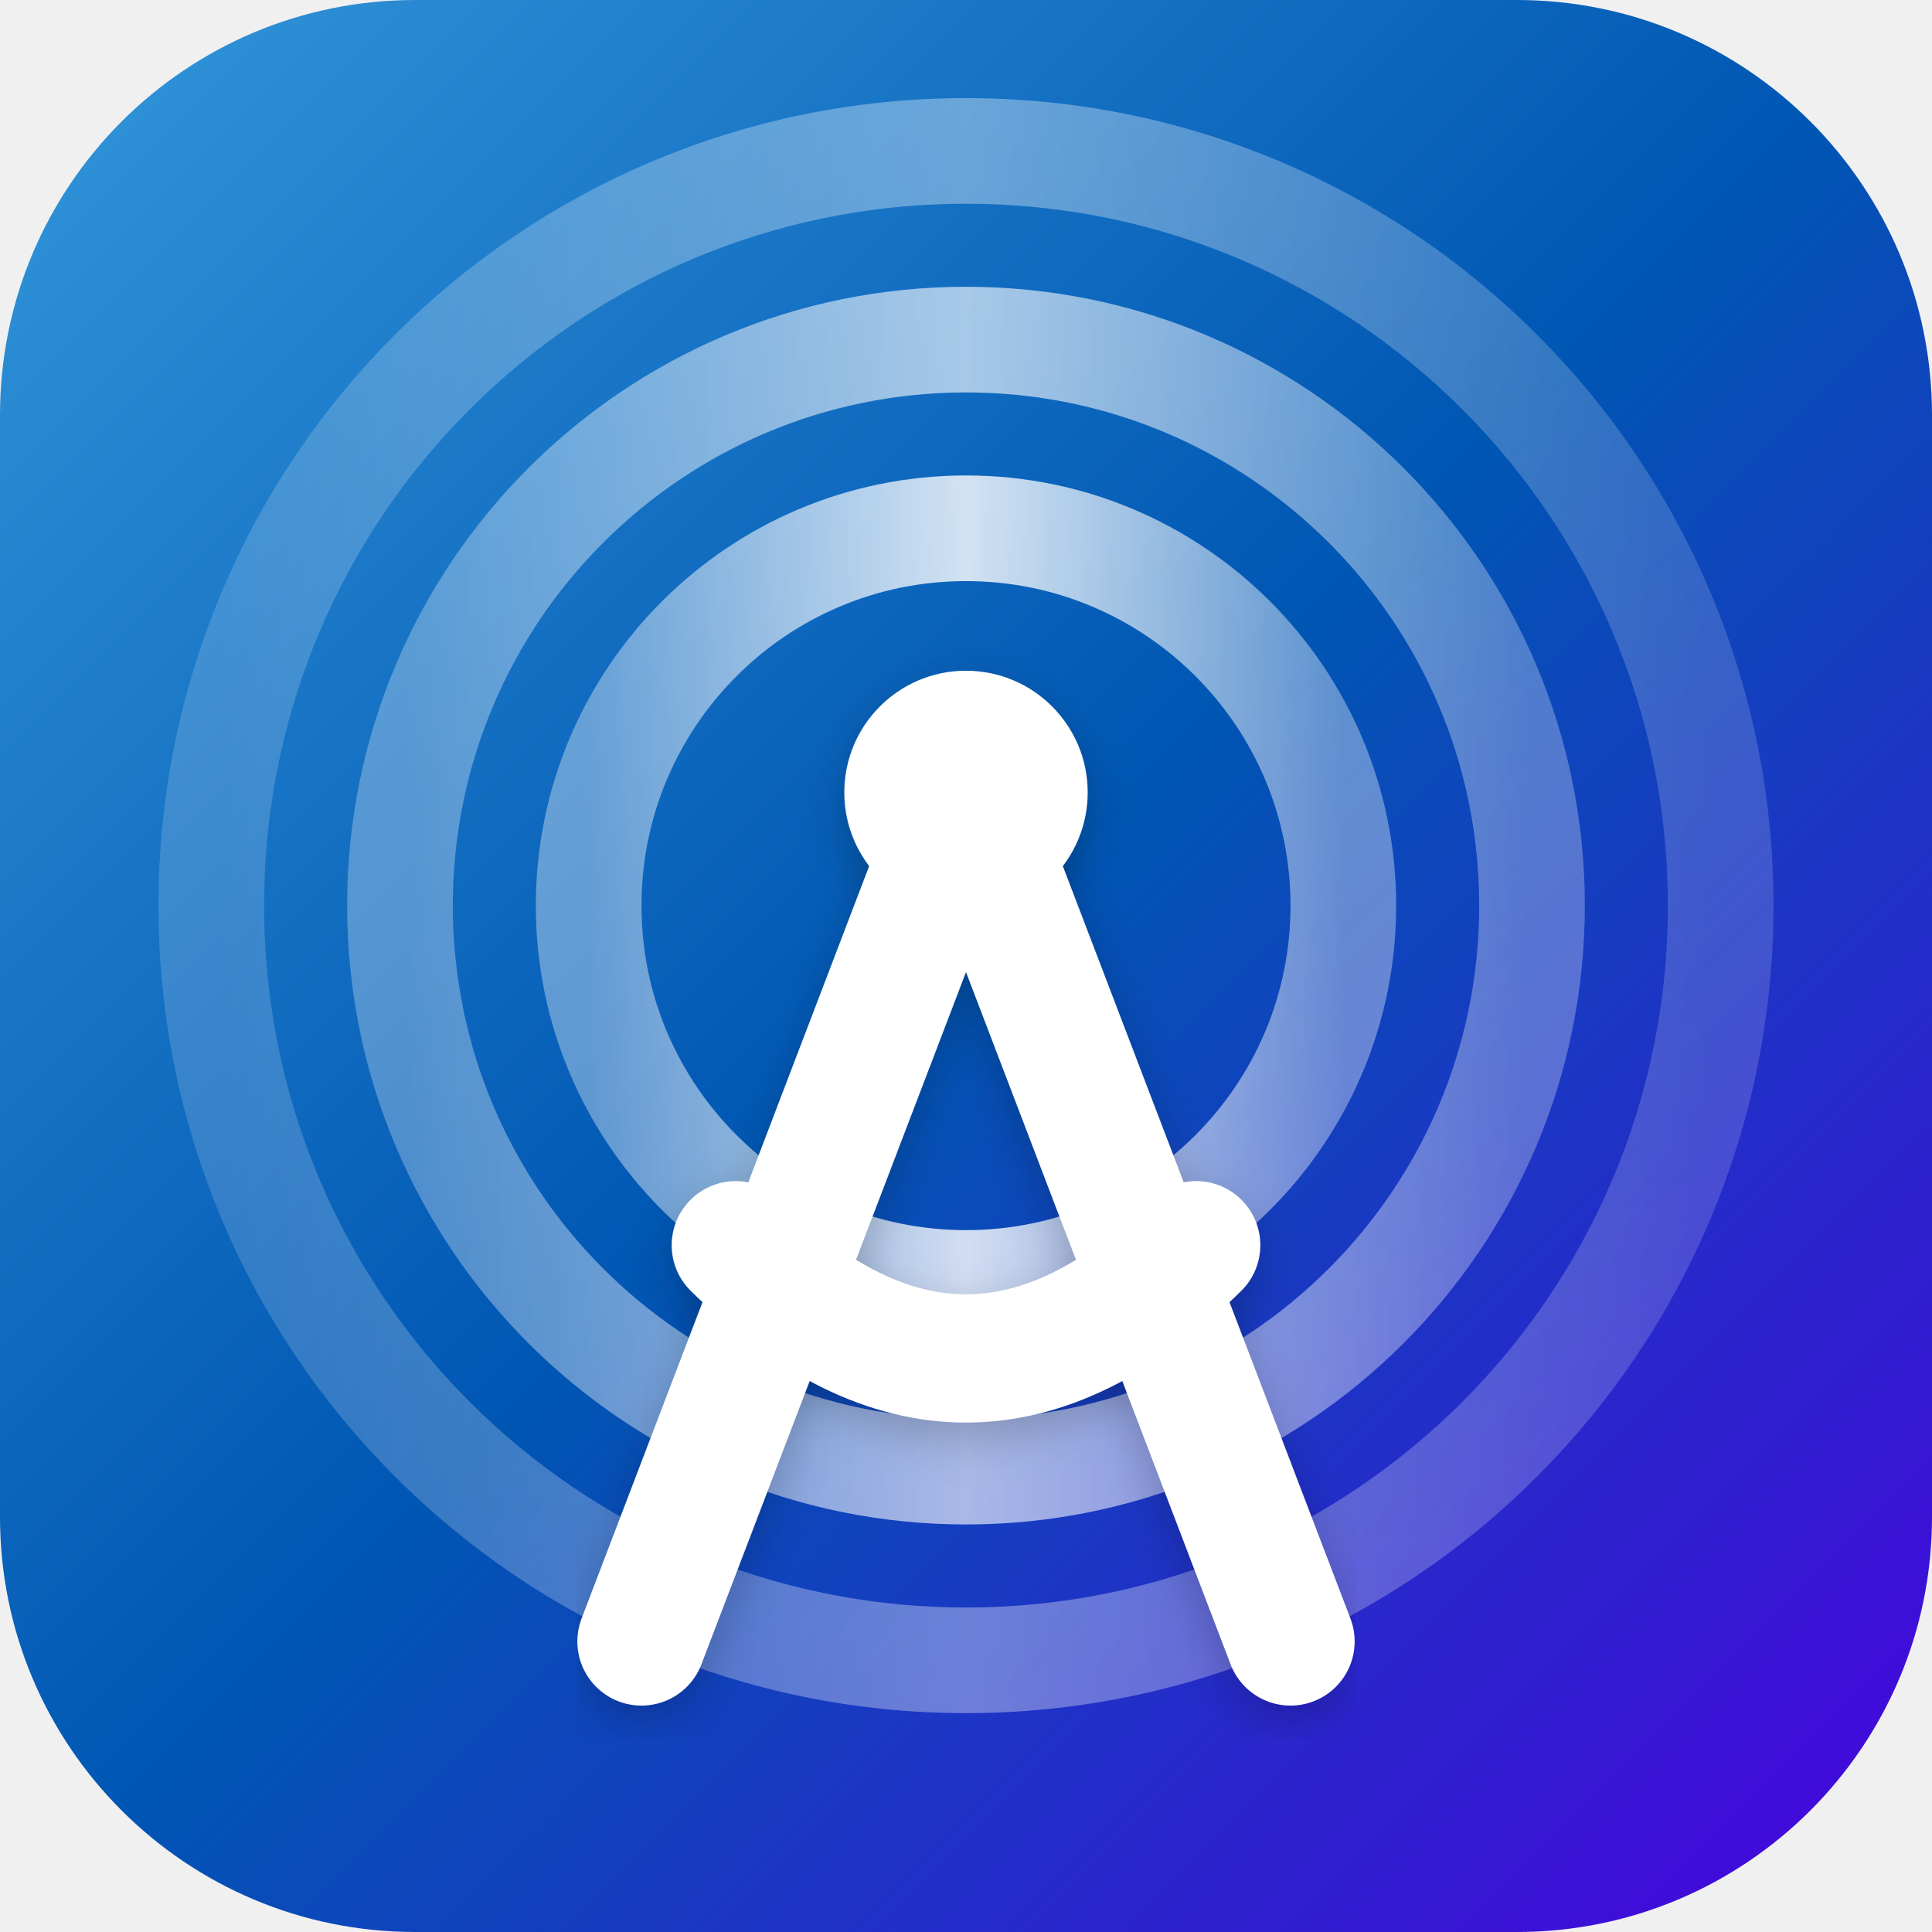
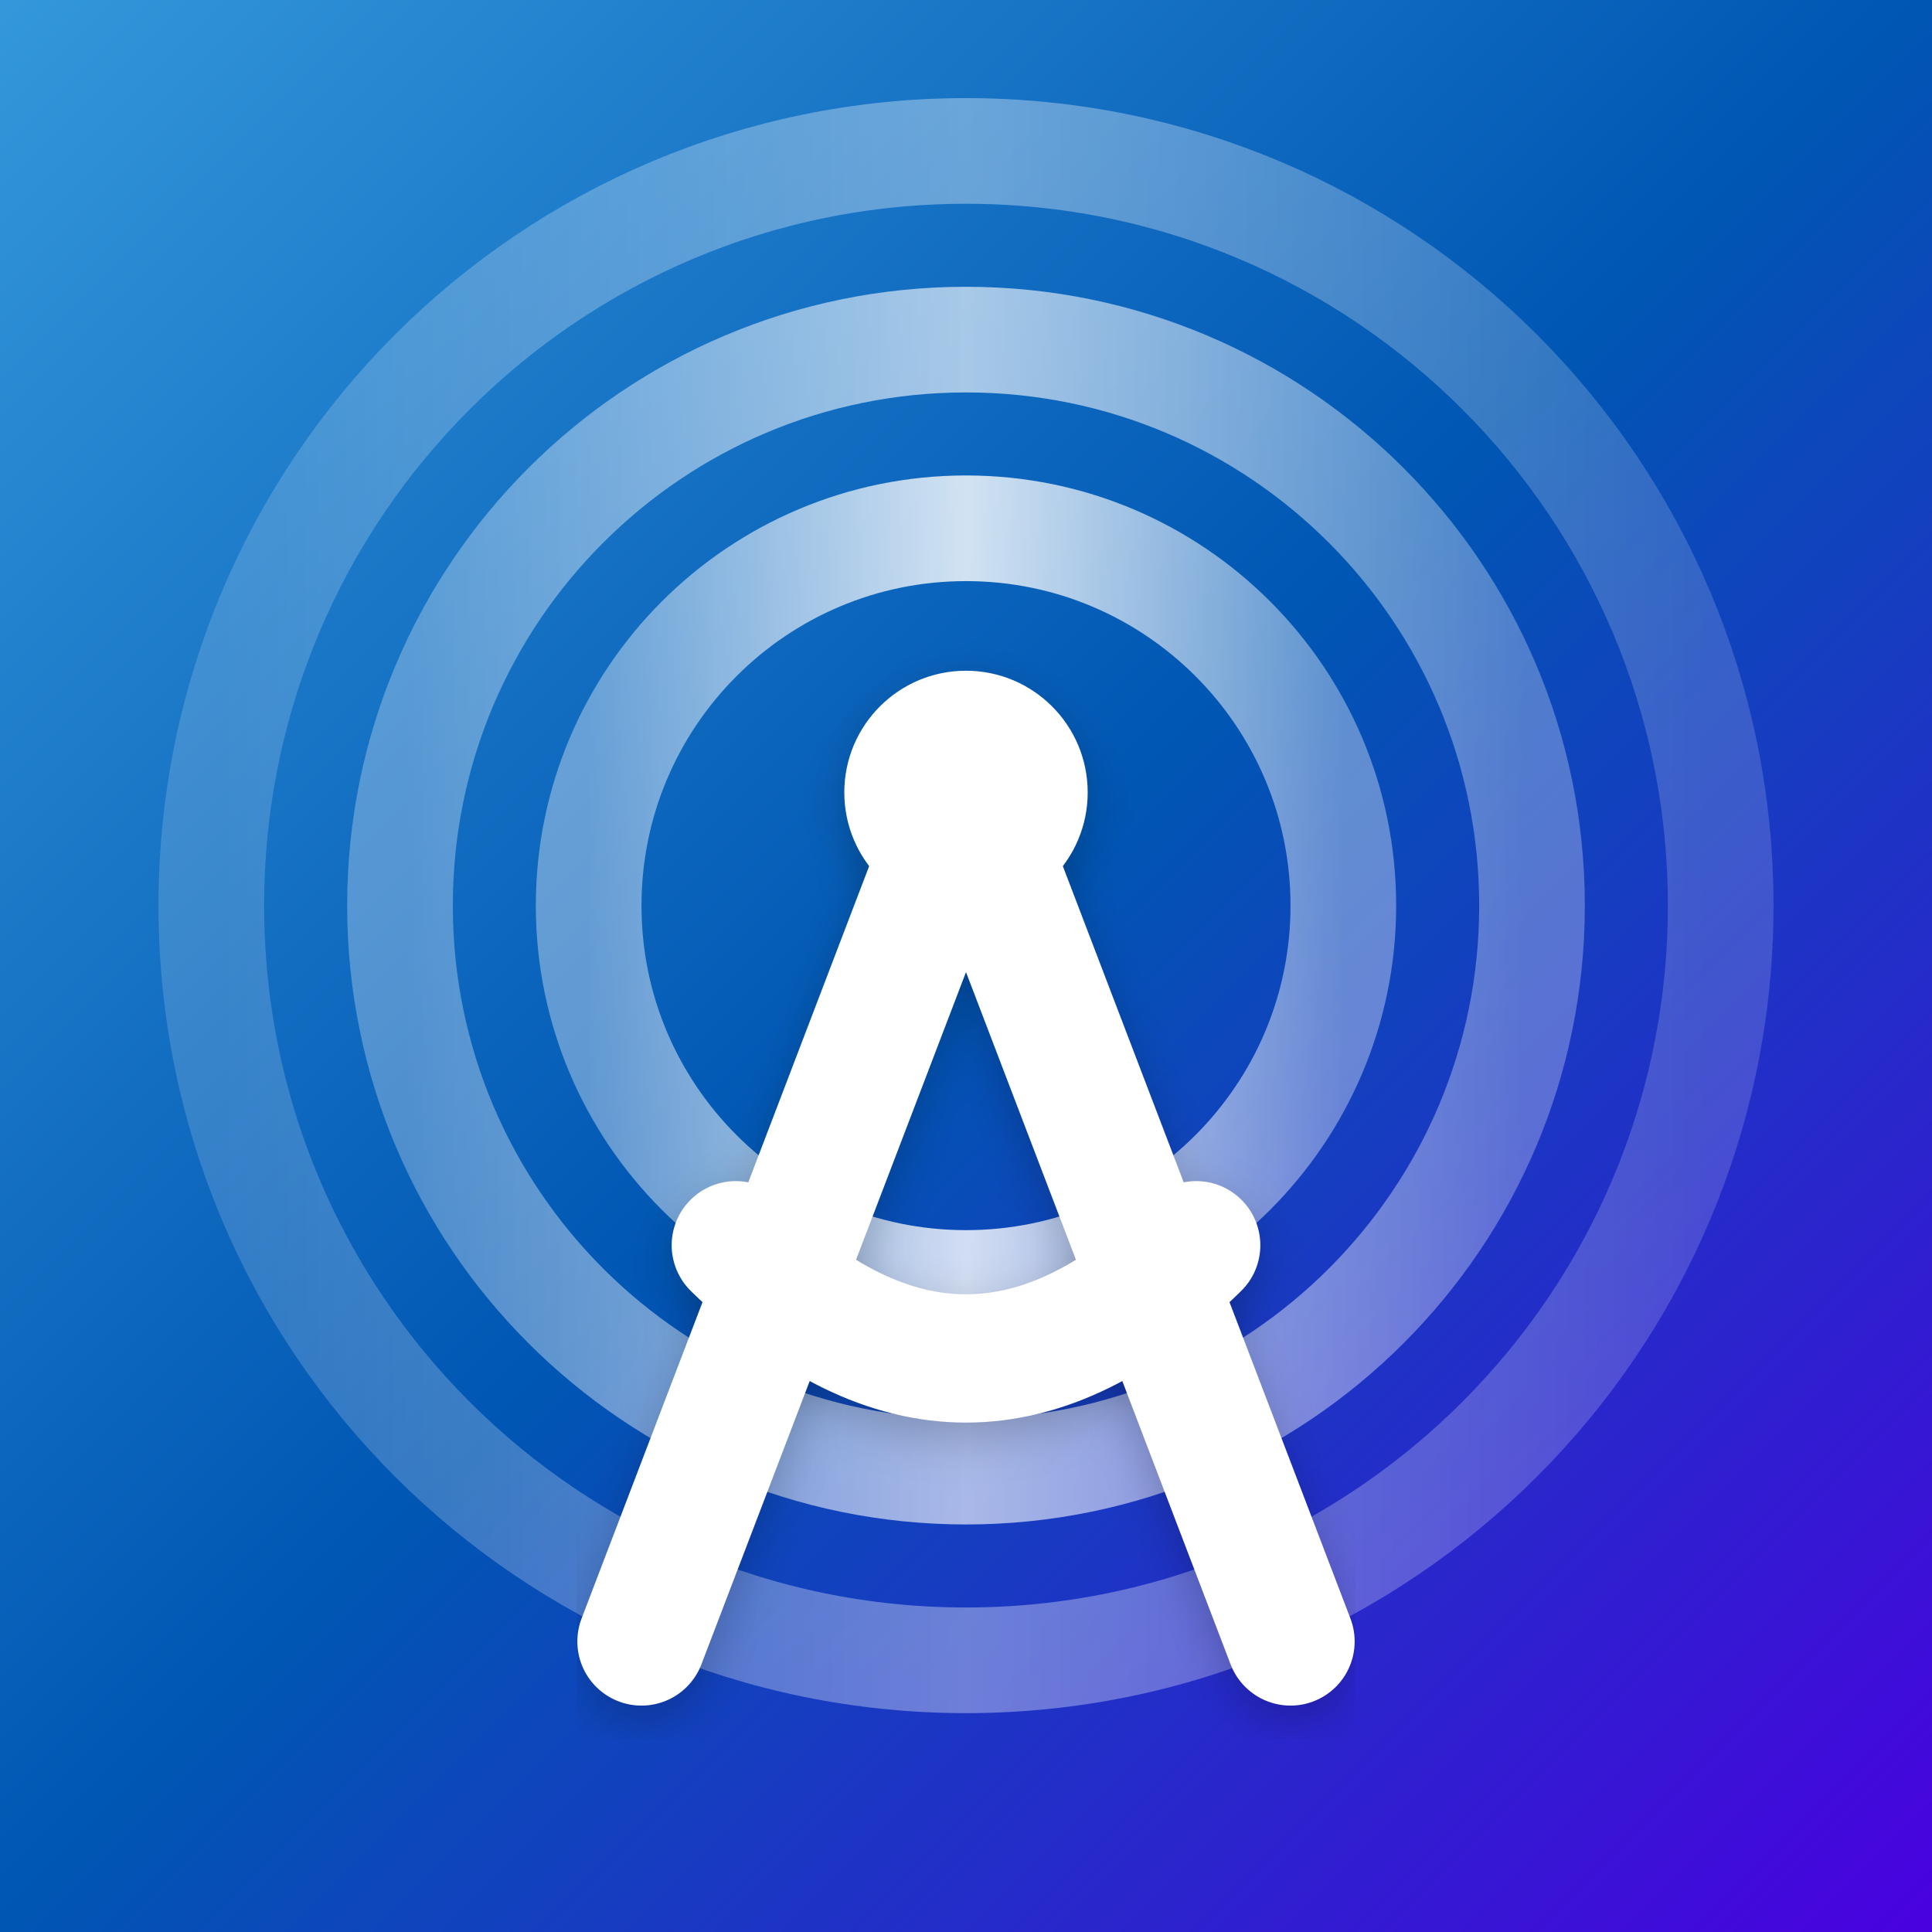
<svg xmlns="http://www.w3.org/2000/svg" width="1024" height="1024" viewBox="0 0 1024 1024">
  <defs>
    <linearGradient id="bgGradient" x1="0%" y1="0%" x2="100%" y2="100%">
      <stop offset="0%" stop-color="#3498DB" />
      <stop offset="50%" stop-color="#0056B3" />
      <stop offset="100%" stop-color="#4A00E0" />
    </linearGradient>
    <linearGradient id="waveGradient" x1="0%" y1="0%" x2="100%" y2="0%">
      <stop offset="0%" stop-color="#FFFFFF" stop-opacity="0.4" />
      <stop offset="50%" stop-color="#FFFFFF" stop-opacity="0.9" />
      <stop offset="100%" stop-color="#FFFFFF" stop-opacity="0.4" />
    </linearGradient>
    <filter id="innerShadow">
      <feOffset dx="0" dy="8" />
      <feGaussianBlur stdDeviation="12" />
    </filter>
  </defs>
-   <rect width="1024" height="1024" rx="220" ry="220" fill="url(#bgGradient)" />
+   <rect width="1024" height="1024" fill="url(#bgGradient)" />
  <circle cx="512" cy="480" r="200" fill="none" stroke="url(#waveGradient)" stroke-width="56" opacity="0.9" />
  <circle cx="512" cy="480" r="300" fill="none" stroke="url(#waveGradient)" stroke-width="56" opacity="0.7" />
  <circle cx="512" cy="480" r="400" fill="none" stroke="url(#waveGradient)" stroke-width="56" opacity="0.4" />
  <g fill="#000000" fill-opacity="0.2" stroke="#000000" stroke-opacity="0.2" filter="url(#innerShadow)">
    <circle cx="512" cy="420" r="64" />
    <path d="M 340 870 L 512 420 L 684 870" fill="none" stroke-width="68" stroke-linecap="round" stroke-linejoin="round" />
    <path d="M 390 660 Q 512 780 634 660" fill="none" stroke-width="68" stroke-linecap="round" />
  </g>
  <g fill="#FFFFFF" stroke="#FFFFFF">
    <circle cx="512" cy="420" r="64" />
    <path d="M 340 870 L 512 420 L 684 870" fill="none" stroke-width="68" stroke-linecap="round" stroke-linejoin="round" />
    <path d="M 390 660 Q 512 780 634 660" fill="none" stroke-width="68" stroke-linecap="round" />
  </g>
</svg>
